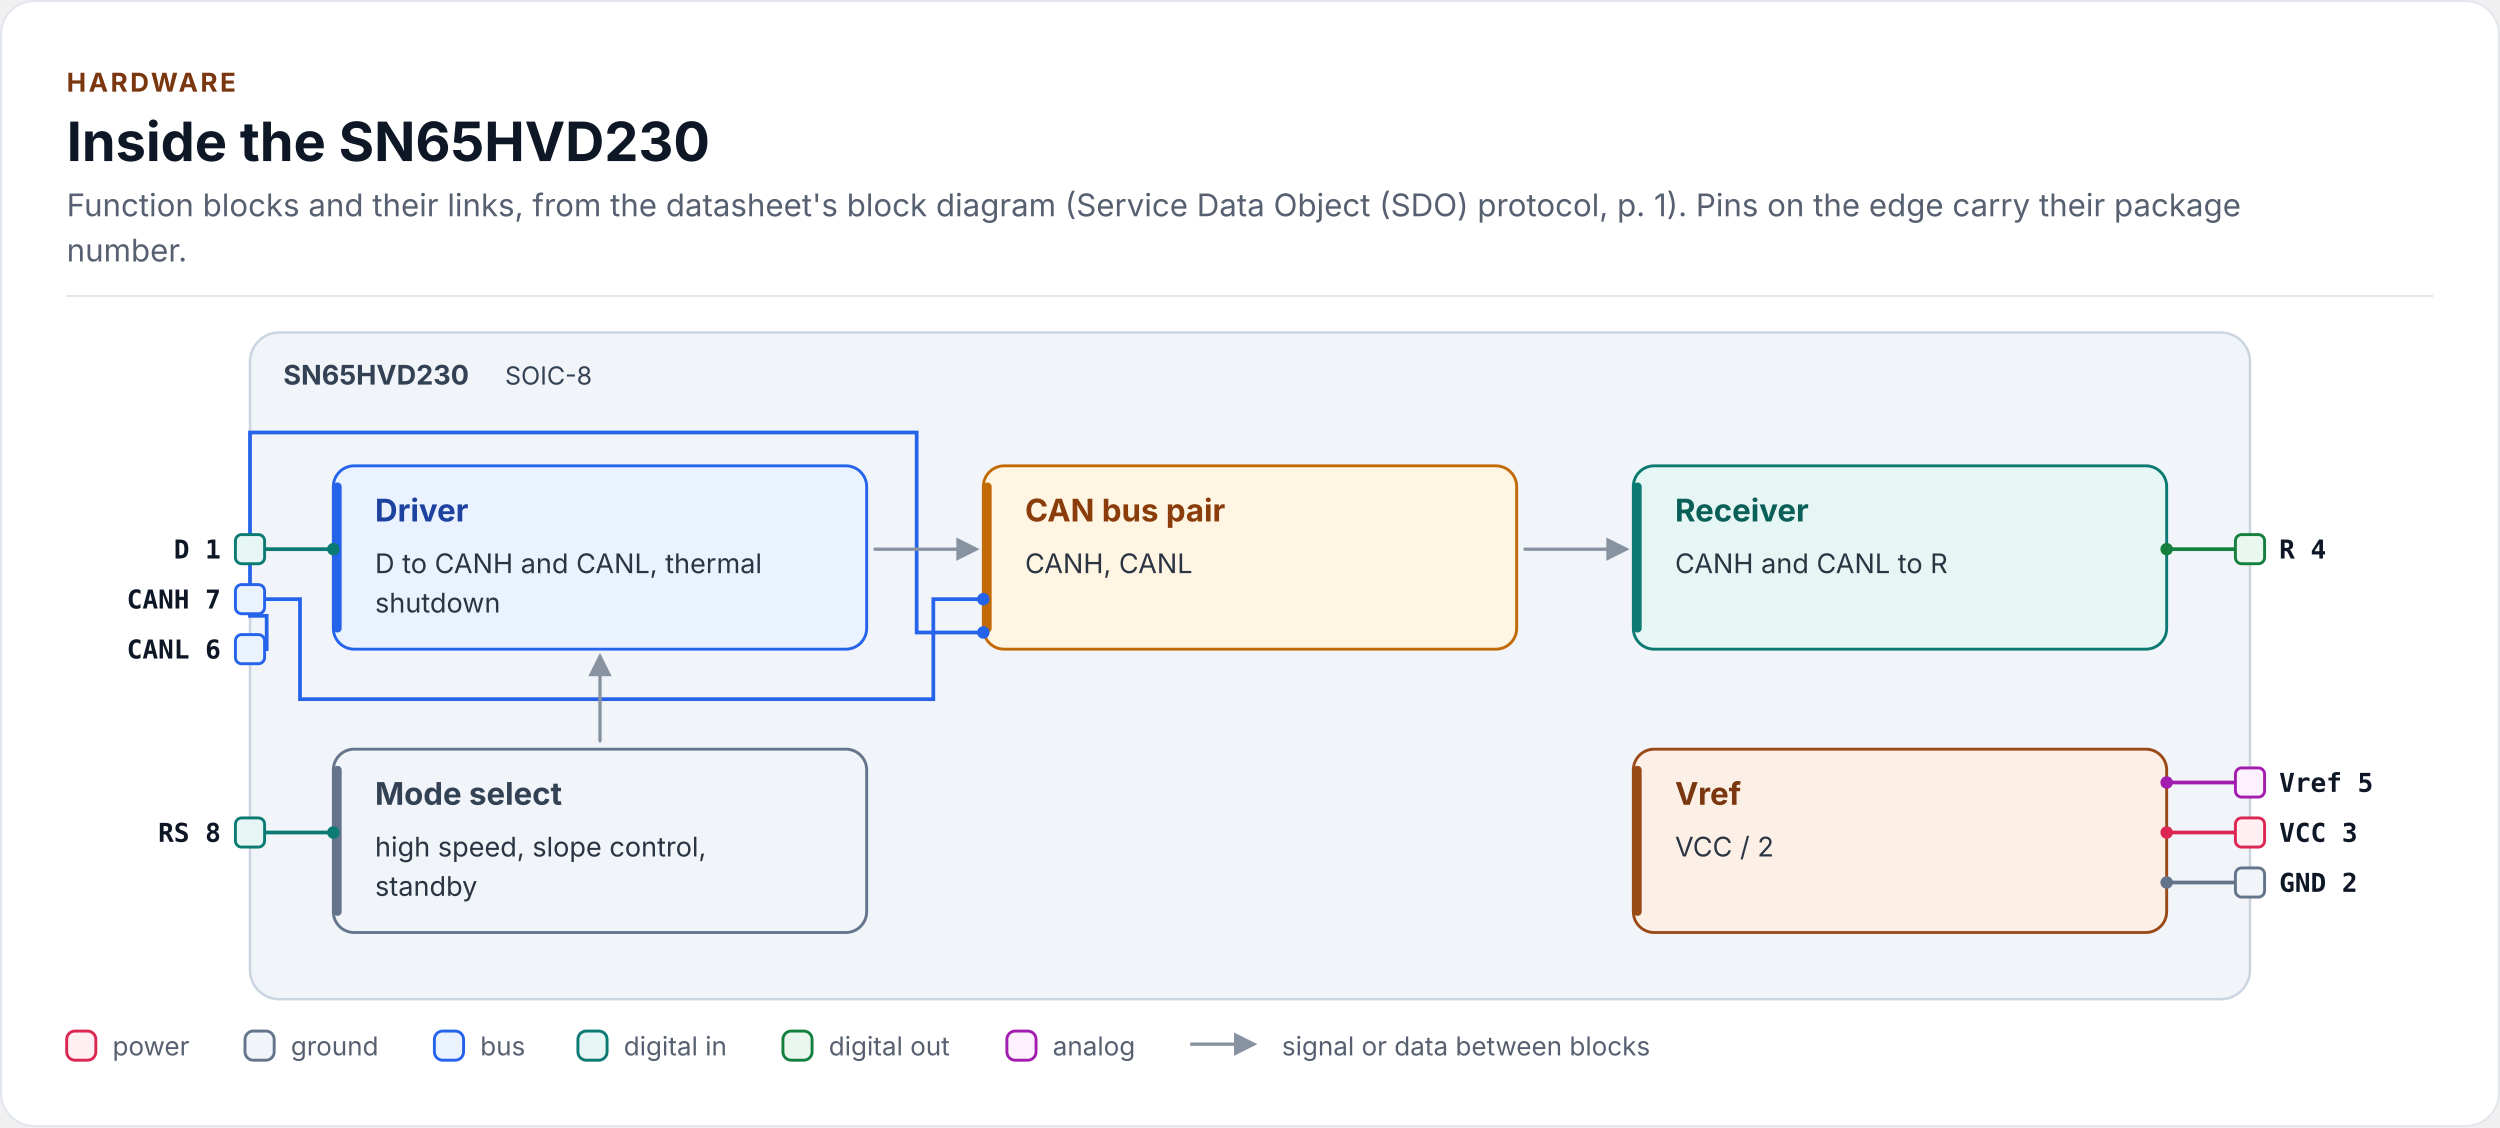
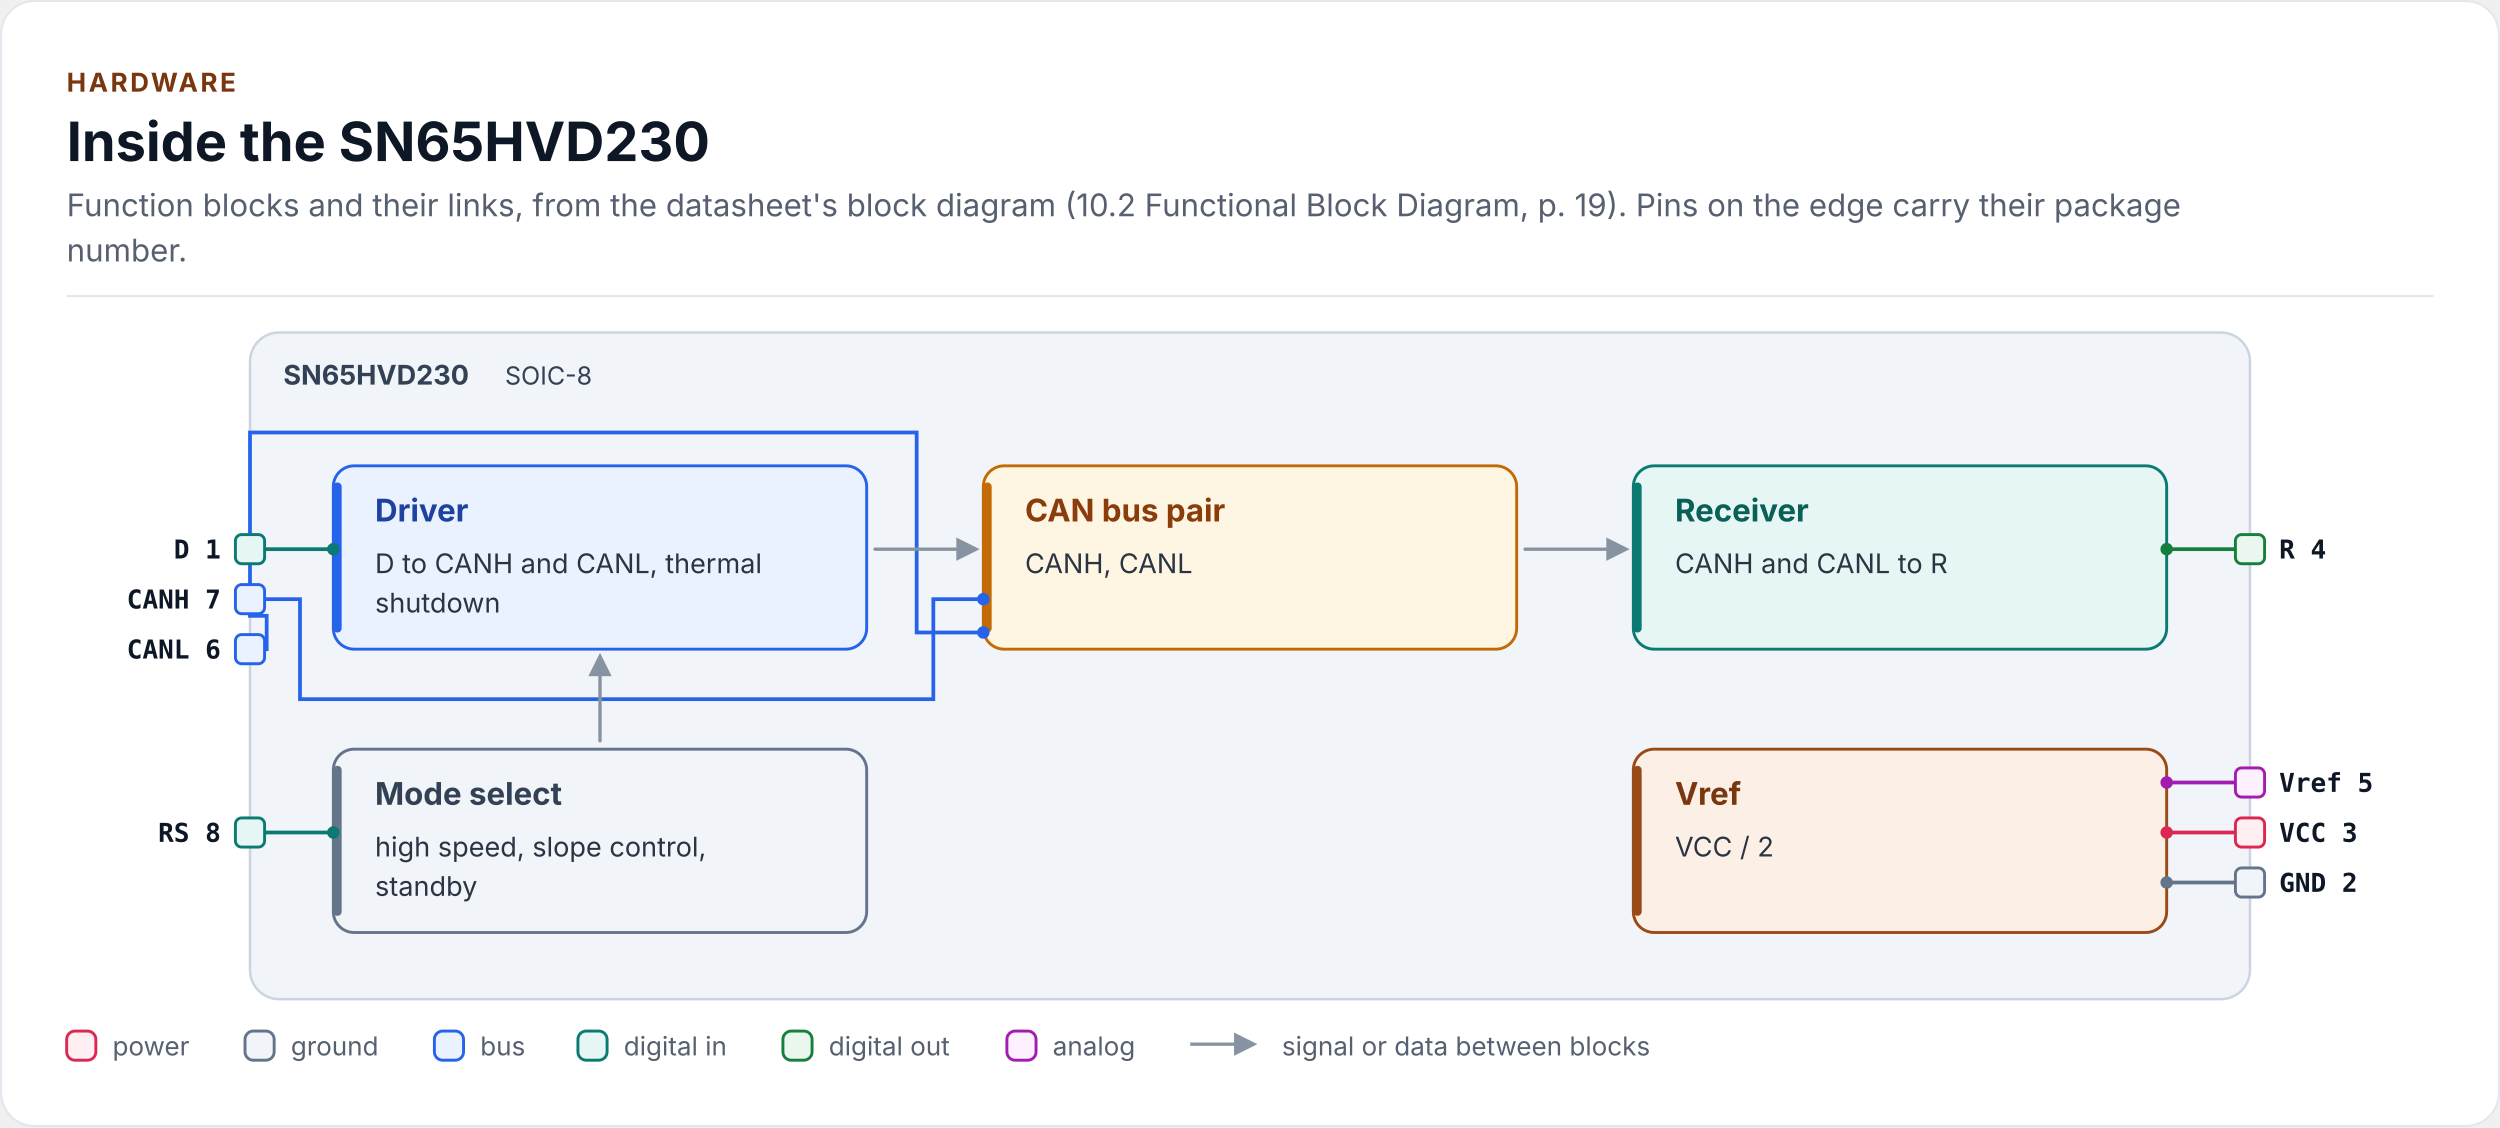
<svg xmlns="http://www.w3.org/2000/svg" width="1200" height="541" viewBox="0 0 1200 541" role="img" aria-labelledby="chip-blocks-title chip-blocks-desc" font-family="Inter, 'Segoe UI', Roboto, 'Helvetica Neue', Arial, sans-serif">
  <defs>
    <marker id="fk-arrow-rail" viewBox="0 0 10 10" refX="8" refY="5" markerWidth="7" markerHeight="7" orient="auto-start-reverse">
      <path d="M0 0L10 5L0 10z" fill="#8893A2" />
    </marker>
  </defs>
  <rect x="0.5" y="0.5" width="1199" height="540" rx="16" fill="#FFFFFF" stroke="#E2E7EE" />
  <text x="32" y="44" font-size="12.5" font-weight="700" letter-spacing="1.2" fill="#7A360E">HARDWARE</text>
  <text x="32" y="77.3" font-size="26" font-weight="700" fill="#0E1726">Inside the SN65HVD230</text>
-   <text x="32" y="103.8" font-size="15" fill="#566070">Function blocks and their links, from the datasheet's block diagram (Service Data Object (SDO) protocol, p. 1). Pins on the edge carry their package</text>
+   <text x="32" y="103.8" font-size="15" fill="#566070">Function blocks and their links, from the datasheet's block diagram (10.2 Functional Block Diagram, p. 19). Pins on the edge carry their package</text>
  <text x="32" y="125.5" font-size="15" fill="#566070">number.</text>
  <rect x="32" y="141.6" width="1136" height="1" fill="#E2E7EE" />
  <rect x="120" y="159.6" width="960" height="320" rx="14" fill="#F1F4F8" stroke="#CBD5E1" stroke-width="1.2" />
  <path d="M127 263.6 L160 263.6" fill="none" stroke="#0B7A72" stroke-width="1.8" />
  <path d="M127 287.6 L144 287.6 L144 335.6 L448 335.6 L448 287.6 L472 287.6" fill="none" stroke="#2563EB" stroke-width="1.8" />
  <path d="M127 311.6 L128 311.6 L128 295.6 L120 295.6 L120 207.6 L440 207.6 L440 303.6 L472 303.6" fill="none" stroke="#2563EB" stroke-width="1.8" />
  <path d="M127 399.6 L160 399.6" fill="none" stroke="#0B7A72" stroke-width="1.8" />
  <path d="M1073 263.6 L1040 263.6" fill="none" stroke="#15803D" stroke-width="1.8" />
  <path d="M1073 375.6 L1040 375.6" fill="none" stroke="#A21CAF" stroke-width="1.8" />
  <path d="M1073 399.6 L1040 399.6" fill="none" stroke="#DB2752" stroke-width="1.8" />
  <path d="M1073 423.6 L1040 423.6" fill="none" stroke="#64748B" stroke-width="1.8" />
  <path d="M420 263.6 L468 263.6" fill="none" stroke="#8893A2" stroke-width="1.6" stroke-linecap="round" stroke-linejoin="round" marker-end="url(#fk-arrow-rail)" />
  <path d="M732 263.6 L780 263.6" fill="none" stroke="#8893A2" stroke-width="1.6" stroke-linecap="round" stroke-linejoin="round" marker-end="url(#fk-arrow-rail)" />
  <path d="M288 355.6 L288 315.6" fill="none" stroke="#8893A2" stroke-width="1.6" stroke-linecap="round" stroke-linejoin="round" marker-end="url(#fk-arrow-rail)" />
  <rect x="160" y="223.6" width="256" height="88" rx="10" fill="#EAF2FF" stroke="#2563EB" stroke-width="1.4" />
  <rect x="160" y="231.6" width="4" height="72" rx="2" fill="#2563EB" />
  <rect x="472" y="223.6" width="256" height="88" rx="10" fill="#FFF5E3" stroke="#C26A05" stroke-width="1.4" />
  <rect x="472" y="231.6" width="4" height="72" rx="2" fill="#C26A05" />
  <rect x="784" y="223.6" width="256" height="88" rx="10" fill="#E6F6F4" stroke="#0B7A72" stroke-width="1.4" />
  <rect x="784" y="231.6" width="4" height="72" rx="2" fill="#0B7A72" />
  <rect x="160" y="359.6" width="256" height="88" rx="10" fill="#F1F4F8" stroke="#64748B" stroke-width="1.4" />
  <rect x="160" y="367.6" width="4" height="72" rx="2" fill="#64748B" />
  <rect x="784" y="359.6" width="256" height="88" rx="10" fill="#FBEFE6" stroke="#9A4A17" stroke-width="1.4" />
  <rect x="784" y="367.6" width="4" height="72" rx="2" fill="#9A4A17" />
  <rect x="113" y="256.6" width="14" height="14" rx="3" fill="#E6F6F4" stroke="#0B7A72" stroke-width="1.4" />
  <rect x="113" y="280.6" width="14" height="14" rx="3" fill="#EAF2FF" stroke="#2563EB" stroke-width="1.4" />
  <rect x="113" y="304.6" width="14" height="14" rx="3" fill="#EAF2FF" stroke="#2563EB" stroke-width="1.4" />
  <rect x="113" y="392.6" width="14" height="14" rx="3" fill="#E6F6F4" stroke="#0B7A72" stroke-width="1.4" />
  <rect x="1073" y="256.6" width="14" height="14" rx="3" fill="#EAF7EF" stroke="#15803D" stroke-width="1.4" />
  <rect x="1073" y="368.6" width="14" height="14" rx="3" fill="#FDF0FF" stroke="#A21CAF" stroke-width="1.4" />
  <rect x="1073" y="392.6" width="14" height="14" rx="3" fill="#FFEEF2" stroke="#DB2752" stroke-width="1.4" />
  <rect x="1073" y="416.6" width="14" height="14" rx="3" fill="#F1F4F8" stroke="#64748B" stroke-width="1.4" />
  <text x="136" y="184.6" font-size="13" font-weight="700" fill="#334155">SN65HVD230</text>
  <text x="242.4" y="184.6" font-size="12" fill="#334155">SOIC-8</text>
  <text x="180" y="250.3" font-size="15" font-weight="700" fill="#1E429F">Driver</text>
  <text x="180" y="275.1" font-size="13" fill="#2B3442">D to CANH and CANL, thermal</text>
  <text x="180" y="294" font-size="13" fill="#2B3442">shutdown</text>
  <text x="492" y="250.3" font-size="15" font-weight="700" fill="#8A3C0B">CAN bus pair</text>
  <text x="492" y="275.1" font-size="13" fill="#2B3442">CANH, CANL</text>
  <text x="804" y="250.3" font-size="15" font-weight="700" fill="#0B5F59">Receiver</text>
  <text x="804" y="275.1" font-size="13" fill="#2B3442">CANH and CANL to R</text>
  <text x="180" y="386.3" font-size="15" font-weight="700" fill="#334155">Mode select</text>
  <text x="180" y="411.1" font-size="13" fill="#2B3442">high speed, slope control,</text>
  <text x="180" y="430" font-size="13" fill="#2B3442">standby</text>
  <text x="804" y="386.3" font-size="15" font-weight="700" fill="#7A360E">Vref</text>
  <text x="804" y="411.1" font-size="13" fill="#2B3442">VCC / 2</text>
  <text x="106" y="268.1" font-size="12.5" font-weight="600" font-family="'JetBrains Mono', 'SFMono-Regular', Menlo, Consolas, monospace" text-anchor="end" fill="#0E1726">D  1</text>
  <text x="106" y="292.1" font-size="12.5" font-weight="600" font-family="'JetBrains Mono', 'SFMono-Regular', Menlo, Consolas, monospace" text-anchor="end" fill="#0E1726">CANH  7</text>
  <text x="106" y="316.1" font-size="12.5" font-weight="600" font-family="'JetBrains Mono', 'SFMono-Regular', Menlo, Consolas, monospace" text-anchor="end" fill="#0E1726">CANL  6</text>
  <text x="106" y="404.1" font-size="12.5" font-weight="600" font-family="'JetBrains Mono', 'SFMono-Regular', Menlo, Consolas, monospace" text-anchor="end" fill="#0E1726">RS  8</text>
  <text x="1094" y="268.1" font-size="12.5" font-weight="600" font-family="'JetBrains Mono', 'SFMono-Regular', Menlo, Consolas, monospace" fill="#0E1726">R  4</text>
  <text x="1094" y="380.1" font-size="12.5" font-weight="600" font-family="'JetBrains Mono', 'SFMono-Regular', Menlo, Consolas, monospace" fill="#0E1726">Vref  5</text>
  <text x="1094" y="404.1" font-size="12.5" font-weight="600" font-family="'JetBrains Mono', 'SFMono-Regular', Menlo, Consolas, monospace" fill="#0E1726">VCC  3</text>
  <text x="1094" y="428.1" font-size="12.5" font-weight="600" font-family="'JetBrains Mono', 'SFMono-Regular', Menlo, Consolas, monospace" fill="#0E1726">GND  2</text>
  <circle cx="160" cy="263.6" r="3" fill="#0B7A72" />
  <circle cx="472" cy="287.6" r="3" fill="#2563EB" />
  <circle cx="472" cy="303.6" r="3" fill="#2563EB" />
  <circle cx="160" cy="399.6" r="3" fill="#0B7A72" />
  <circle cx="1040" cy="263.6" r="3" fill="#15803D" />
  <circle cx="1040" cy="375.6" r="3" fill="#A21CAF" />
  <circle cx="1040" cy="399.6" r="3" fill="#DB2752" />
  <circle cx="1040" cy="423.6" r="3" fill="#64748B" />
  <rect x="32" y="494.9" width="14" height="14" rx="4" fill="#FFEEF2" stroke="#DB2752" stroke-width="1.4" />
  <text x="54" y="506.6" font-size="12.5" fill="#566070">power</text>
  <rect x="117.6" y="494.9" width="14" height="14" rx="4" fill="#F1F4F8" stroke="#64748B" stroke-width="1.4" />
  <text x="139.6" y="506.6" font-size="12.5" fill="#566070">ground</text>
  <rect x="208.5" y="494.9" width="14" height="14" rx="4" fill="#EAF2FF" stroke="#2563EB" stroke-width="1.4" />
  <text x="230.5" y="506.6" font-size="12.5" fill="#566070">bus</text>
  <rect x="277.4" y="494.9" width="14" height="14" rx="4" fill="#E6F6F4" stroke="#0B7A72" stroke-width="1.4" />
  <text x="299.4" y="506.6" font-size="12.5" fill="#566070">digital in</text>
  <rect x="375.8" y="494.9" width="14" height="14" rx="4" fill="#EAF7EF" stroke="#15803D" stroke-width="1.4" />
  <text x="397.8" y="506.6" font-size="12.5" fill="#566070">digital out</text>
  <rect x="483.3" y="494.9" width="14" height="14" rx="4" fill="#FDF0FF" stroke="#A21CAF" stroke-width="1.4" />
  <text x="505.3" y="506.6" font-size="12.5" fill="#566070">analog</text>
  <path d="M571.3 501.2L601.3 501.2" fill="none" stroke="#8893A2" stroke-width="1.6" marker-end="url(#fk-arrow-rail)" />
  <text x="615.3" y="506.6" font-size="12.5" fill="#566070">signal or data between blocks</text>
</svg>
